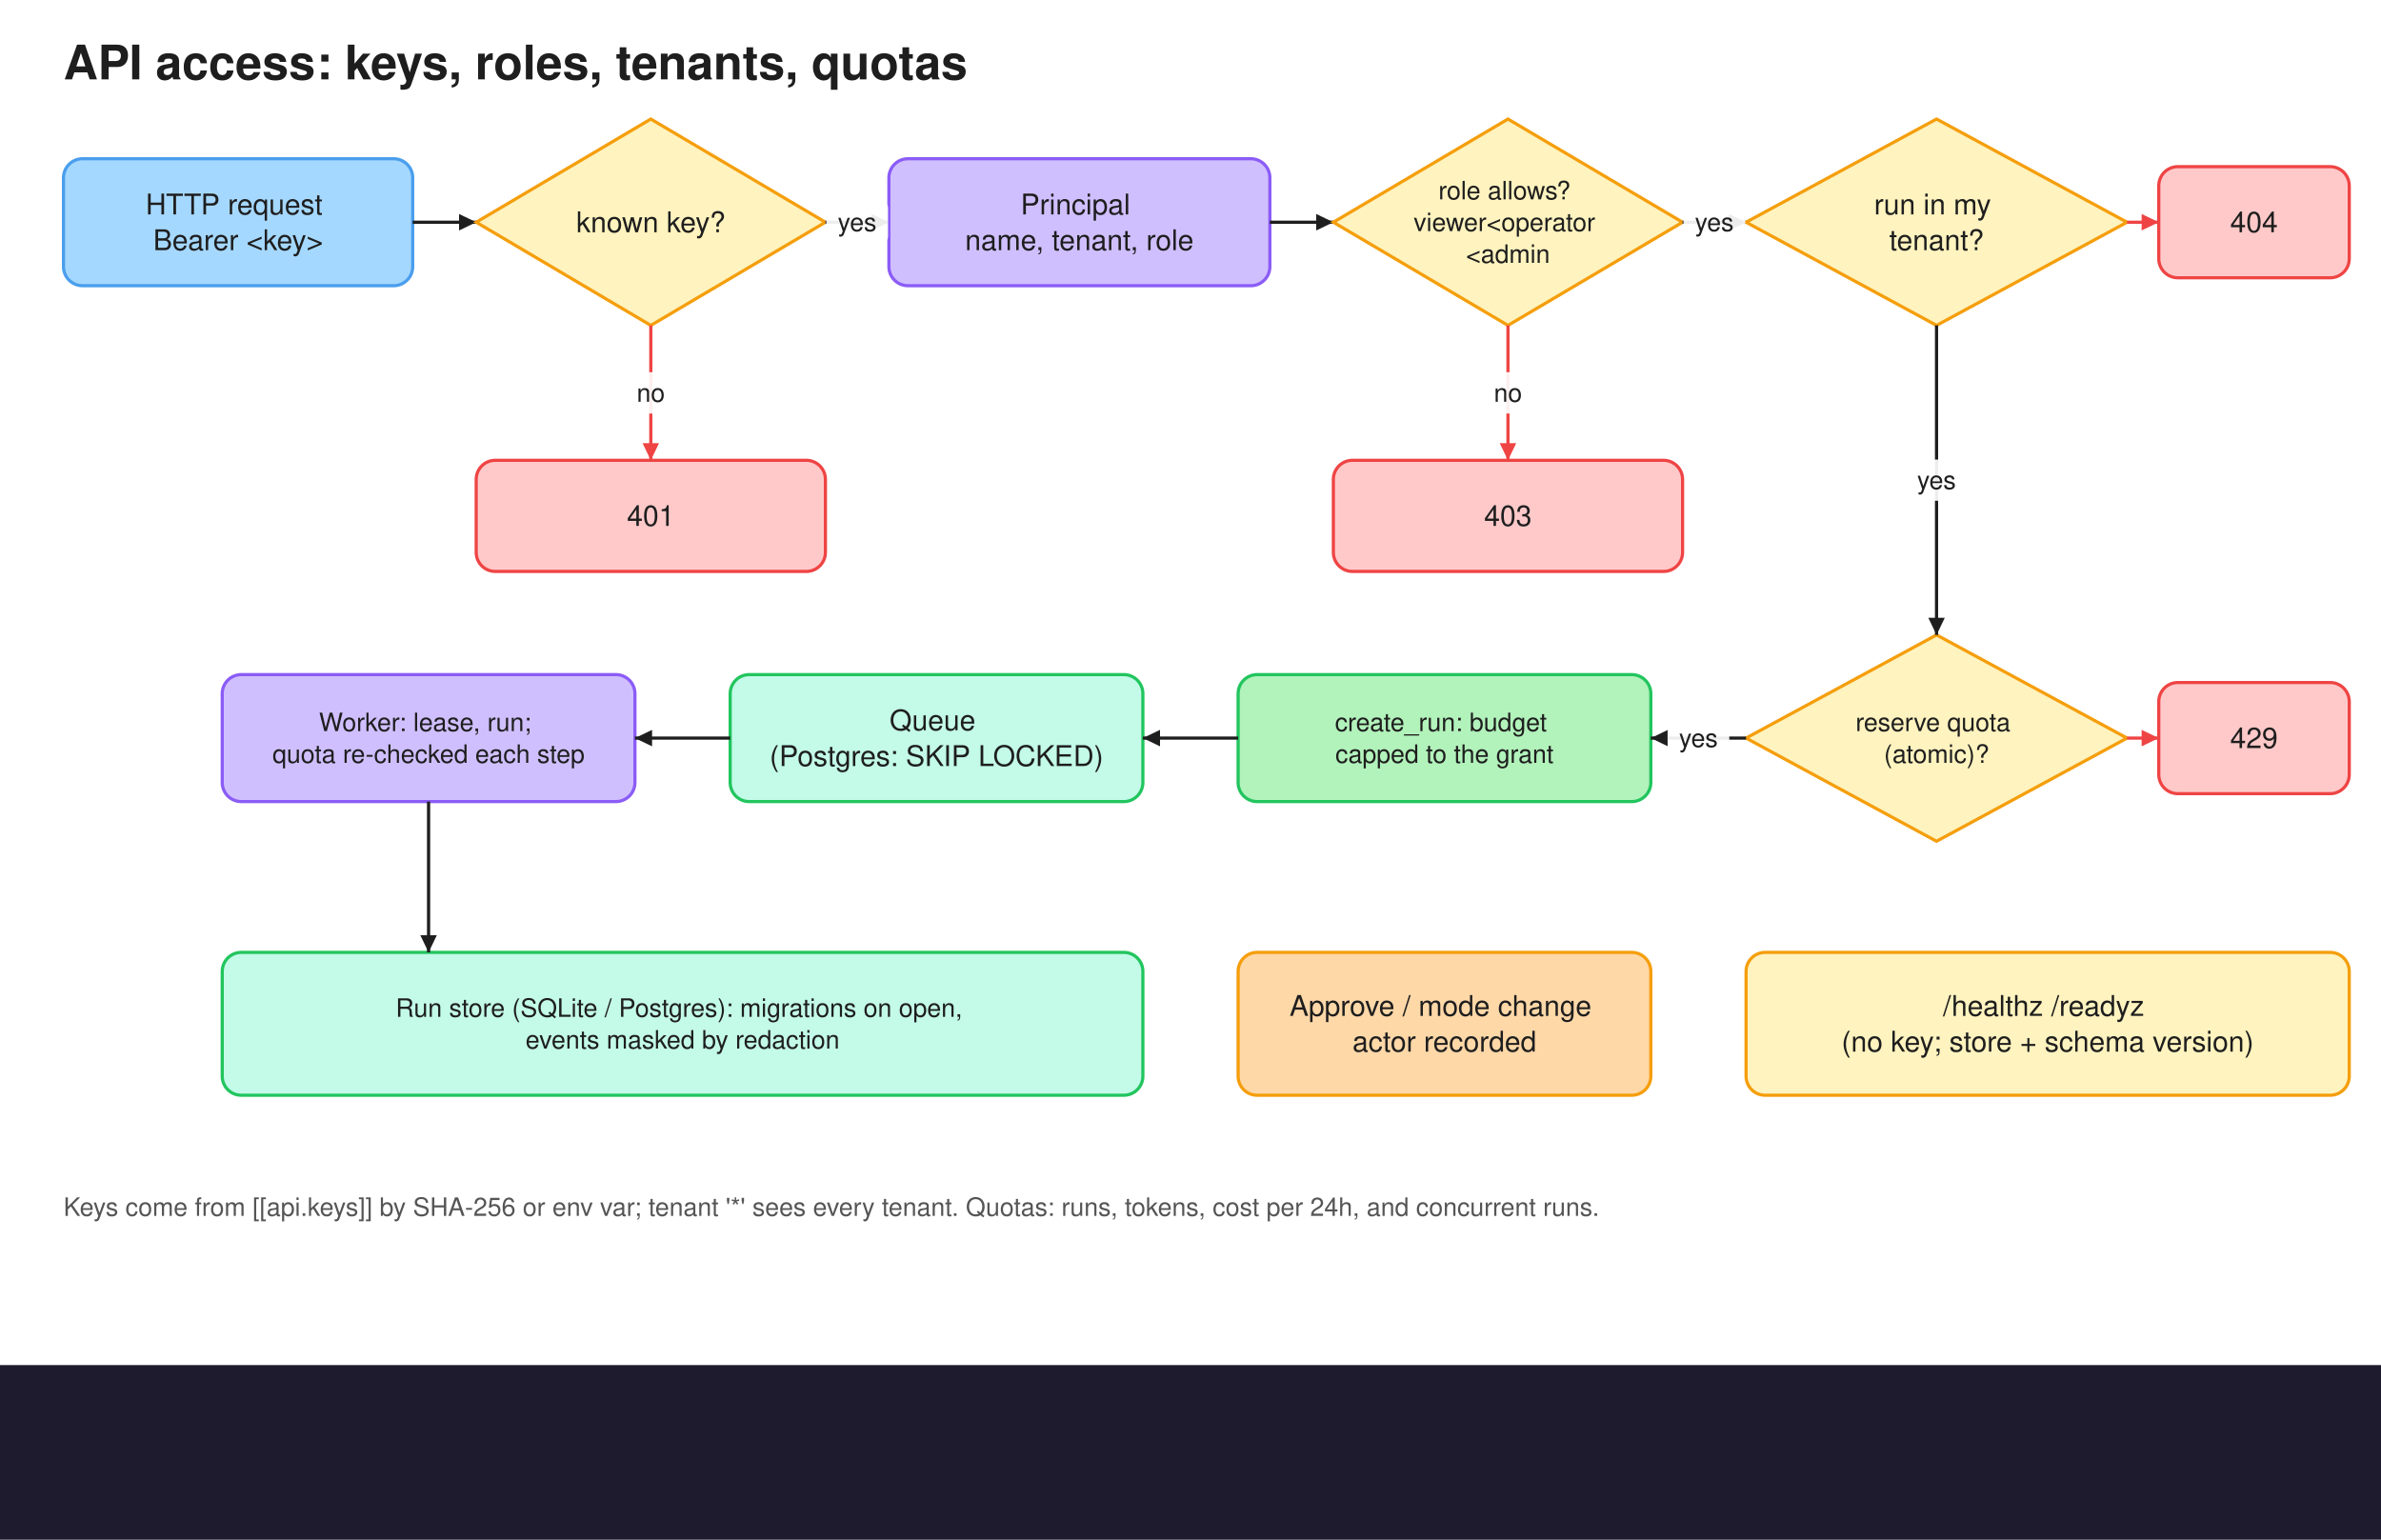
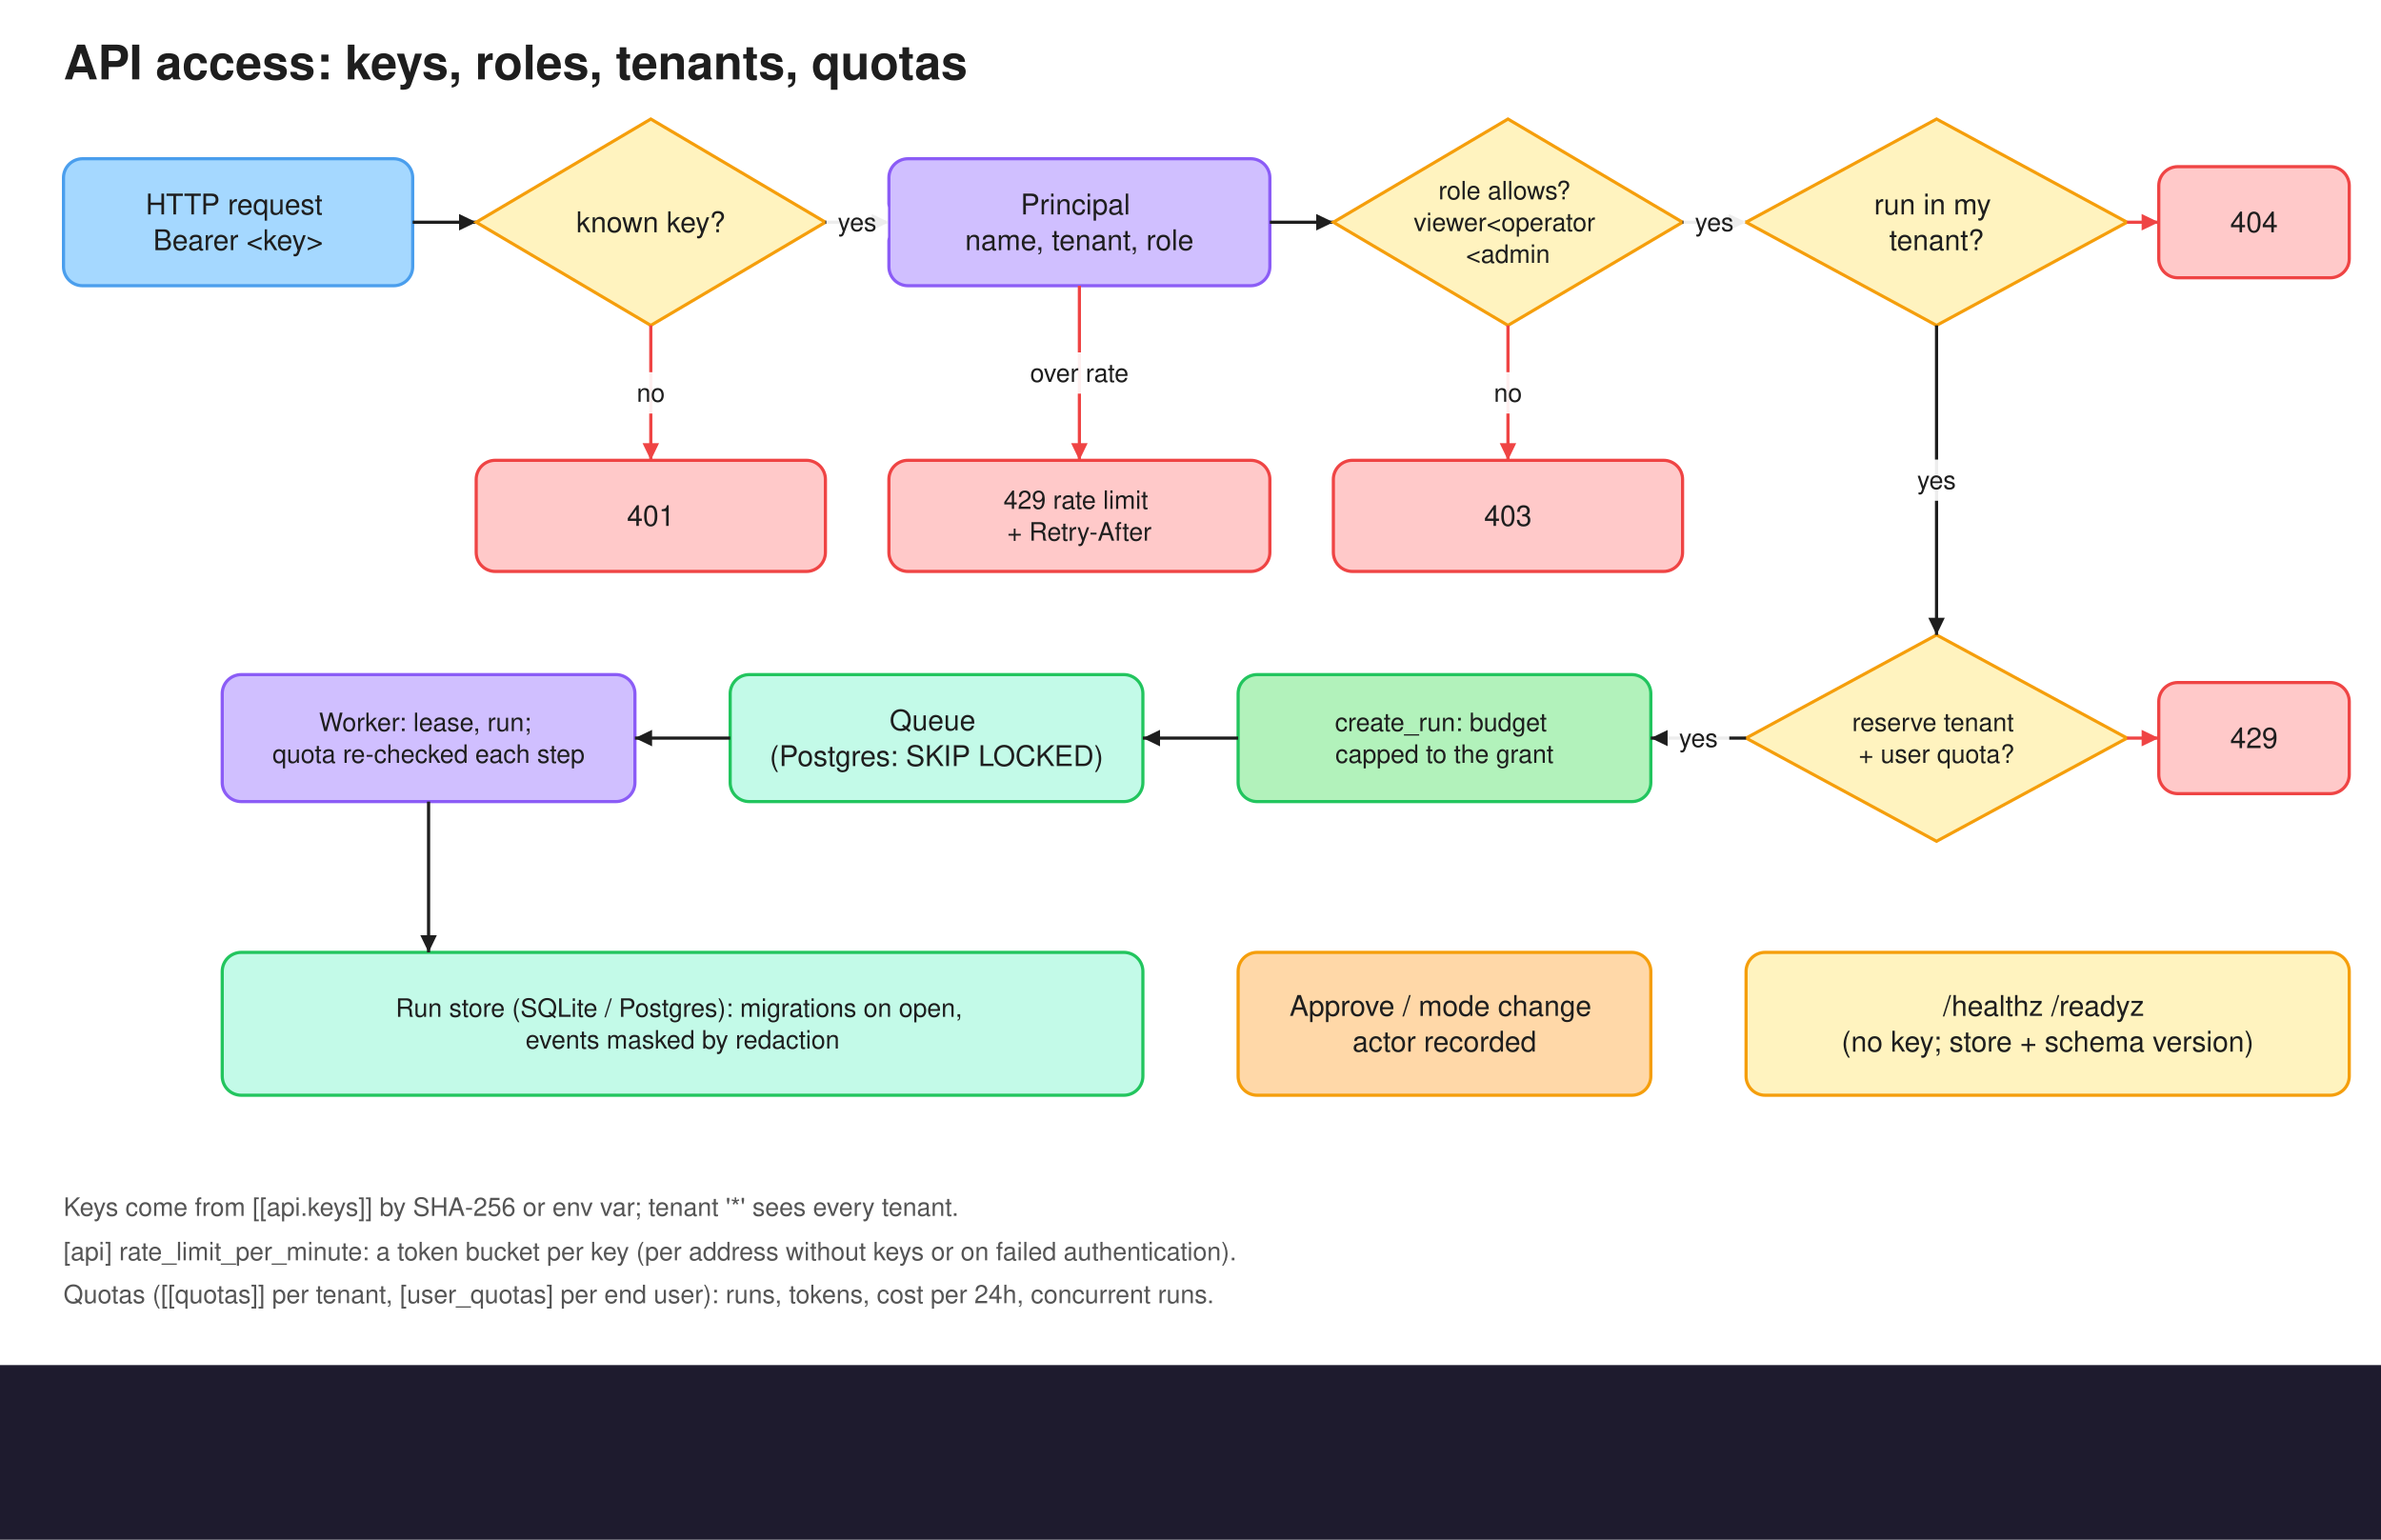
<svg xmlns="http://www.w3.org/2000/svg" viewBox="0 0 1500 970" width="1500" height="970" font-family="Helvetica, Arial, sans-serif">
  <rect width="1500" height="970" fill="#ffffff" />
  <text x="40" y="50" font-size="30" fill="#1e1e1e" font-weight="bold">
    <tspan x="40" dy="0">API access: keys, roles, tenants, quotas</tspan>
  </text>
  <g class="node" id="n-req">
    <rect x="40" y="100" width="220" height="80" rx="12" fill="#a5d8ff" stroke="#4a9eed" stroke-width="2" />
    <text font-size="18" text-anchor="middle" fill="#1e1e1e">
      <tspan x="150.0" y="135.1">HTTP request</tspan>
      <tspan x="150.0" y="157.6">Bearer &lt;key&gt;</tspan>
    </text>
  </g>
  <g class="edge" id="e-b1">
    <polyline points="260,140 300,140" fill="none" stroke="#1e1e1e" stroke-width="2" />
    <polygon points="300,140 289.2,145.2 289.2,134.8" fill="#1e1e1e" />
  </g>
  <g class="node" id="n-auth">
    <polygon points="410.0,75 520,140.0 410.0,205 300,140.0" fill="#fff3bf" stroke="#f59e0b" stroke-width="2" />
    <text font-size="18" text-anchor="middle" fill="#1e1e1e">
      <tspan x="410.0" y="146.3">known key?</tspan>
    </text>
  </g>
  <g class="node" id="n-e401">
    <rect x="300" y="290" width="220" height="70" rx="12" fill="#ffc9c9" stroke="#ef4444" stroke-width="2" />
    <text font-size="18" text-anchor="middle" fill="#1e1e1e">
      <tspan x="410.0" y="331.3">401</tspan>
    </text>
  </g>
  <g class="edge" id="e-n401">
    <polyline points="410,205 410,290" fill="none" stroke="#ef4444" stroke-width="2" />
    <polygon points="410,290 404.8,279.2 415.2,279.2" fill="#ef4444" />
  </g>
  <g class="edge" id="e-b2">
    <polyline points="520,140 560,140" fill="none" stroke="#1e1e1e" stroke-width="2" />
    <polygon points="560,140 549.2,145.2 549.2,134.8" fill="#1e1e1e" />
  </g>
  <g class="node" id="n-principal">
    <rect x="560" y="100" width="240" height="80" rx="12" fill="#d0bfff" stroke="#8b5cf6" stroke-width="2" />
    <text font-size="18" text-anchor="middle" fill="#1e1e1e">
      <tspan x="680.0" y="135.1">Principal</tspan>
      <tspan x="680.0" y="157.6">name, tenant, role</tspan>
    </text>
  </g>
  <g class="edge" id="e-b3">
    <polyline points="800,140 840,140" fill="none" stroke="#1e1e1e" stroke-width="2" />
    <polygon points="840,140 829.2,145.2 829.2,134.8" fill="#1e1e1e" />
  </g>
  <g class="node" id="n-role">
    <polygon points="950.0,75 1060,140.0 950.0,205 840,140.0" fill="#fff3bf" stroke="#f59e0b" stroke-width="2" />
    <text font-size="16" text-anchor="middle" fill="#1e1e1e">
      <tspan x="950.0" y="125.6">role allows?</tspan>
      <tspan x="950.0" y="145.6">viewer&lt;operator</tspan>
      <tspan x="950.0" y="165.6">&lt;admin</tspan>
    </text>
  </g>
  <g class="node" id="n-e403">
    <rect x="840" y="290" width="220" height="70" rx="12" fill="#ffc9c9" stroke="#ef4444" stroke-width="2" />
    <text font-size="18" text-anchor="middle" fill="#1e1e1e">
      <tspan x="950.0" y="331.3">403</tspan>
    </text>
  </g>
  <g class="edge" id="e-n403">
    <polyline points="950,205 950,290" fill="none" stroke="#ef4444" stroke-width="2" />
    <polygon points="950,290 944.8,279.2 955.2,279.2" fill="#ef4444" />
  </g>
  <g class="edge" id="e-b4">
    <polyline points="1060,140 1100,140" fill="none" stroke="#1e1e1e" stroke-width="2" />
    <polygon points="1100,140 1089.2,145.2 1089.2,134.8" fill="#1e1e1e" />
  </g>
  <g class="node" id="n-tenant">
    <polygon points="1220.0,75 1340,140.0 1220.0,205 1100,140.0" fill="#fff3bf" stroke="#f59e0b" stroke-width="2" />
    <text font-size="18" text-anchor="middle" fill="#1e1e1e">
      <tspan x="1220.0" y="135.1">run in my</tspan>
      <tspan x="1220.0" y="157.6">tenant?</tspan>
    </text>
  </g>
  <g class="node" id="n-e404">
    <rect x="1360" y="105" width="120" height="70" rx="12" fill="#ffc9c9" stroke="#ef4444" stroke-width="2" />
    <text font-size="18" text-anchor="middle" fill="#1e1e1e">
      <tspan x="1420.0" y="146.3">404</tspan>
    </text>
  </g>
  <g class="edge" id="e-n404">
    <polyline points="1340,140 1360,140" fill="none" stroke="#ef4444" stroke-width="2" />
    <polygon points="1360,140 1349.2,145.2 1349.2,134.8" fill="#ef4444" />
  </g>
+   <g class="node" id="n-e429r">
+     <rect x="560" y="290" width="240" height="70" rx="12" fill="#ffc9c9" stroke="#ef4444" stroke-width="2" />
+     <text font-size="16" text-anchor="middle" fill="#1e1e1e">
+       <tspan x="680.0" y="320.6">429 rate limit</tspan>
+       <tspan x="680.0" y="340.6">+ Retry-After</tspan>
+     </text>
+   </g>
+   <g class="edge" id="e-nrate">
+     <polyline points="680,180 680,290" fill="none" stroke="#ef4444" stroke-width="2" />
+     <polygon points="680,290 674.8,279.2 685.2,279.2" fill="#ef4444" />
+   </g>
  <g class="node" id="n-quota">
    <polygon points="1220.0,400 1340,465.0 1220.0,530 1100,465.0" fill="#fff3bf" stroke="#f59e0b" stroke-width="2" />
    <text font-size="16" text-anchor="middle" fill="#1e1e1e">
-       <tspan x="1220.0" y="460.6">reserve quota</tspan>
-       <tspan x="1220.0" y="480.6">(atomic)?</tspan>
+       <tspan x="1220.0" y="460.6">reserve tenant</tspan>
+       <tspan x="1220.0" y="480.6">+ user quota?</tspan>
    </text>
  </g>
  <g class="edge" id="e-b5">
    <polyline points="1220,205 1220,400" fill="none" stroke="#1e1e1e" stroke-width="2" />
    <polygon points="1220,400 1214.8,389.2 1225.2,389.2" fill="#1e1e1e" />
  </g>
  <g class="node" id="n-e429">
    <rect x="1360" y="430" width="120" height="70" rx="12" fill="#ffc9c9" stroke="#ef4444" stroke-width="2" />
    <text font-size="18" text-anchor="middle" fill="#1e1e1e">
      <tspan x="1420.0" y="471.3">429</tspan>
    </text>
  </g>
  <g class="edge" id="e-n429">
    <polyline points="1340,465 1360,465" fill="none" stroke="#ef4444" stroke-width="2" />
    <polygon points="1360,465 1349.2,470.2 1349.2,459.8" fill="#ef4444" />
  </g>
  <g class="node" id="n-create">
    <rect x="780" y="425" width="260" height="80" rx="12" fill="#b2f2bb" stroke="#22c55e" stroke-width="2" />
    <text font-size="16" text-anchor="middle" fill="#1e1e1e">
      <tspan x="910.0" y="460.6">create_run: budget</tspan>
      <tspan x="910.0" y="480.6">capped to the grant</tspan>
    </text>
  </g>
  <g class="edge" id="e-b6">
    <polyline points="1100,465 1040,465" fill="none" stroke="#1e1e1e" stroke-width="2" />
    <polygon points="1040,465 1050.8,459.8 1050.8,470.2" fill="#1e1e1e" />
  </g>
  <g class="node" id="n-queue">
    <rect x="460" y="425" width="260" height="80" rx="12" fill="#c3fae8" stroke="#22c55e" stroke-width="2" />
    <text font-size="18" text-anchor="middle" fill="#1e1e1e">
      <tspan x="590.0" y="460.1">Queue</tspan>
      <tspan x="590.0" y="482.6">(Postgres: SKIP LOCKED)</tspan>
    </text>
  </g>
  <g class="edge" id="e-b7">
    <polyline points="780,465 720,465" fill="none" stroke="#1e1e1e" stroke-width="2" />
    <polygon points="720,465 730.8,459.8 730.8,470.2" fill="#1e1e1e" />
  </g>
  <g class="node" id="n-worker">
    <rect x="140" y="425" width="260" height="80" rx="12" fill="#d0bfff" stroke="#8b5cf6" stroke-width="2" />
    <text font-size="16" text-anchor="middle" fill="#1e1e1e">
      <tspan x="270.0" y="460.6">Worker: lease, run;</tspan>
      <tspan x="270.0" y="480.6">quota re-checked each step</tspan>
    </text>
  </g>
  <g class="edge" id="e-b8">
    <polyline points="460,465 400,465" fill="none" stroke="#1e1e1e" stroke-width="2" />
    <polygon points="400,465 410.8,459.8 410.8,470.2" fill="#1e1e1e" />
  </g>
  <g class="node" id="n-store">
    <rect x="140" y="600" width="580" height="90" rx="12" fill="#c3fae8" stroke="#22c55e" stroke-width="2" />
    <text font-size="16" text-anchor="middle" fill="#1e1e1e">
      <tspan x="430.0" y="640.6">Run store (SQLite / Postgres): migrations on open,</tspan>
      <tspan x="430.0" y="660.6">events masked by redaction</tspan>
    </text>
  </g>
  <g class="edge" id="e-b9">
    <polyline points="270,505 270,600" fill="none" stroke="#1e1e1e" stroke-width="2" />
    <polygon points="270,600 264.8,589.2 275.2,589.2" fill="#1e1e1e" />
  </g>
  <g class="node" id="n-actor">
    <rect x="780" y="600" width="260" height="90" rx="12" fill="#ffd8a8" stroke="#f59e0b" stroke-width="2" />
    <text font-size="18" text-anchor="middle" fill="#1e1e1e">
      <tspan x="910.0" y="640.0">Approve / mode change</tspan>
      <tspan x="910.0" y="662.5">actor recorded</tspan>
    </text>
  </g>
  <g class="node" id="n-ready">
    <rect x="1100" y="600" width="380" height="90" rx="12" fill="#fff3bf" stroke="#f59e0b" stroke-width="2" />
    <text font-size="18" text-anchor="middle" fill="#1e1e1e">
      <tspan x="1290.0" y="640.0">/healthz  /readyz</tspan>
      <tspan x="1290.0" y="662.5">(no key; store + schema version)</tspan>
    </text>
  </g>
  <text x="40" y="766" font-size="16" fill="#555555" font-weight="normal">
-     <tspan x="40" dy="0">Keys come from [[api.keys]] by SHA-256 or env var; tenant '*' sees every tenant. Quotas: runs, tokens, cost per 24h, and concurrent runs.</tspan>
+     <tspan x="40" dy="0">Keys come from [[api.keys]] by SHA-256 or env var; tenant '*' sees every tenant.</tspan>
+   </text>
+   <text x="40" y="821" font-size="16" fill="#555555" font-weight="normal">
+     <tspan x="40" dy="0">Quotas ([[quotas]] per tenant, [user_quotas] per end user): runs, tokens, cost per 24h, concurrent runs.</tspan>
+   </text>
+   <text x="40" y="794" font-size="16" fill="#555555" font-weight="normal">
+     <tspan x="40" dy="0">[api] rate_limit_per_minute: a token bucket per key (per address without keys or on failed authentication).</tspan>
  </text>
  <rect x="395.04" y="234.5" width="29.92" height="26" rx="4" fill="#ffffff" fill-opacity="0.92" />
  <text font-size="16" text-anchor="middle" fill="#1e1e1e">
    <tspan x="410.0" y="253.1">no</tspan>
  </text>
  <rect x="520.56" y="127.0" width="38.88" height="26" rx="4" fill="#ffffff" fill-opacity="0.92" />
  <text font-size="16" text-anchor="middle" fill="#1e1e1e">
    <tspan x="540.0" y="145.6">yes</tspan>
  </text>
  <rect x="935.04" y="234.5" width="29.92" height="26" rx="4" fill="#ffffff" fill-opacity="0.92" />
  <text font-size="16" text-anchor="middle" fill="#1e1e1e">
    <tspan x="950.0" y="253.1">no</tspan>
  </text>
  <rect x="1060.56" y="127.0" width="38.88" height="26" rx="4" fill="#ffffff" fill-opacity="0.92" />
  <text font-size="16" text-anchor="middle" fill="#1e1e1e">
    <tspan x="1080.0" y="145.6">yes</tspan>
+   </text>
+   <rect x="633.68" y="222.0" width="92.64" height="26" rx="4" fill="#ffffff" fill-opacity="0.92" />
+   <text font-size="16" text-anchor="middle" fill="#1e1e1e">
+     <tspan x="680.0" y="240.6">over rate</tspan>
  </text>
  <rect x="1200.56" y="289.5" width="38.88" height="26" rx="4" fill="#ffffff" fill-opacity="0.92" />
  <text font-size="16" text-anchor="middle" fill="#1e1e1e">
    <tspan x="1220.0" y="308.1">yes</tspan>
  </text>
  <rect x="1050.56" y="452.0" width="38.88" height="26" rx="4" fill="#ffffff" fill-opacity="0.92" />
  <text font-size="16" text-anchor="middle" fill="#1e1e1e">
    <tspan x="1070.0" y="470.6">yes</tspan>
  </text>
  <g opacity="0">
    <rect x="34" y="94" width="232" height="92" rx="12" fill="none" stroke="#1e3a8a" stroke-width="6" />
    <animate attributeName="opacity" dur="37.01s" repeatCount="indefinite" calcMode="discrete" values="1;0" keyTimes="0;0.07" />
  </g>
  <g opacity="0">
    <polygon points="410.0,69 526,140.0 410.0,211 294,140.0" fill="none" stroke="#1e3a8a" stroke-width="6" />
    <animate attributeName="opacity" dur="37.01s" repeatCount="indefinite" calcMode="discrete" values="0;1;0" keyTimes="0;0.084;0.154" />
  </g>
  <g opacity="0">
    <rect x="554" y="94" width="252" height="92" rx="12" fill="none" stroke="#1e3a8a" stroke-width="6" />
    <animate attributeName="opacity" dur="37.01s" repeatCount="indefinite" calcMode="discrete" values="0;1;0" keyTimes="0;0.168;0.238" />
  </g>
  <g opacity="0">
    <polygon points="950.0,69 1066,140.0 950.0,211 834,140.0" fill="none" stroke="#1e3a8a" stroke-width="6" />
    <animate attributeName="opacity" dur="37.01s" repeatCount="indefinite" calcMode="discrete" values="0;1;0" keyTimes="0;0.251;0.322" />
  </g>
  <g opacity="0">
    <polygon points="1220.0,69 1346,140.0 1220.0,211 1094,140.0" fill="none" stroke="#1e3a8a" stroke-width="6" />
    <animate attributeName="opacity" dur="37.01s" repeatCount="indefinite" calcMode="discrete" values="0;1;0" keyTimes="0;0.335;0.405" />
  </g>
  <g opacity="0">
    <polygon points="1220.0,394 1346,465.0 1220.0,536 1094,465.0" fill="none" stroke="#1e3a8a" stroke-width="6" />
    <animate attributeName="opacity" dur="37.01s" repeatCount="indefinite" calcMode="discrete" values="0;1;0" keyTimes="0;0.427;0.497" />
  </g>
  <g opacity="0">
    <rect x="774" y="419" width="272" height="92" rx="12" fill="none" stroke="#1e3a8a" stroke-width="6" />
    <animate attributeName="opacity" dur="37.01s" repeatCount="indefinite" calcMode="discrete" values="0;1;0" keyTimes="0;0.511;0.581" />
  </g>
  <g opacity="0">
    <rect x="454" y="419" width="272" height="92" rx="12" fill="none" stroke="#1e3a8a" stroke-width="6" />
    <animate attributeName="opacity" dur="37.01s" repeatCount="indefinite" calcMode="discrete" values="0;1;0" keyTimes="0;0.595;0.665" />
  </g>
  <g opacity="0">
    <rect x="134" y="419" width="272" height="92" rx="12" fill="none" stroke="#1e3a8a" stroke-width="6" />
    <animate attributeName="opacity" dur="37.01s" repeatCount="indefinite" calcMode="discrete" values="0;1;0" keyTimes="0;0.678;0.749" />
  </g>
  <g opacity="0">
    <rect x="134" y="594" width="592" height="102" rx="12" fill="none" stroke="#1e3a8a" stroke-width="6" />
    <animate attributeName="opacity" dur="37.01s" repeatCount="indefinite" calcMode="discrete" values="0;1;0" keyTimes="0;0.762;0.833" />
  </g>
  <g opacity="0">
    <rect x="774" y="594" width="272" height="102" rx="12" fill="none" stroke="#1e3a8a" stroke-width="6" />
    <animate attributeName="opacity" dur="37.01s" repeatCount="indefinite" calcMode="discrete" values="0;1;0" keyTimes="0;0.833;0.903" />
  </g>
  <g opacity="0">
    <rect x="1094" y="594" width="392" height="102" rx="12" fill="none" stroke="#1e3a8a" stroke-width="6" />
    <animate attributeName="opacity" dur="37.01s" repeatCount="indefinite" calcMode="discrete" values="0;1;0" keyTimes="0;0.903;0.973" />
  </g>
  <g opacity="0">
    <animate attributeName="opacity" dur="37.01s" repeatCount="indefinite" calcMode="discrete" values="0;1;0" keyTimes="0;0.07;0.084" />
    <g>
      <circle r="11" fill="#1e3a8a" fill-opacity="0.2" />
      <circle r="6" fill="#1e3a8a" stroke="#ffffff" stroke-width="2" />
      <animateMotion dur="37.01s" repeatCount="indefinite" calcMode="linear" path="M260.0,140.0 L300.0,140.0" keyTimes="0;0.07;0.084;1" keyPoints="0;0;1;1" />
    </g>
  </g>
  <g opacity="0">
    <animate attributeName="opacity" dur="37.01s" repeatCount="indefinite" calcMode="discrete" values="0;1;0" keyTimes="0;0.154;0.168" />
    <g>
      <circle r="11" fill="#1e3a8a" fill-opacity="0.2" />
      <circle r="6" fill="#1e3a8a" stroke="#ffffff" stroke-width="2" />
      <animateMotion dur="37.01s" repeatCount="indefinite" calcMode="linear" path="M520.0,140.0 L560.0,140.0" keyTimes="0;0.154;0.168;1" keyPoints="0;0;1;1" />
    </g>
  </g>
  <g opacity="0">
    <animate attributeName="opacity" dur="37.01s" repeatCount="indefinite" calcMode="discrete" values="0;1;0" keyTimes="0;0.238;0.251" />
    <g>
      <circle r="11" fill="#1e3a8a" fill-opacity="0.2" />
      <circle r="6" fill="#1e3a8a" stroke="#ffffff" stroke-width="2" />
      <animateMotion dur="37.01s" repeatCount="indefinite" calcMode="linear" path="M800.0,140.0 L840.0,140.0" keyTimes="0;0.238;0.251;1" keyPoints="0;0;1;1" />
    </g>
  </g>
  <g opacity="0">
    <animate attributeName="opacity" dur="37.01s" repeatCount="indefinite" calcMode="discrete" values="0;1;0" keyTimes="0;0.322;0.335" />
    <g>
      <circle r="11" fill="#1e3a8a" fill-opacity="0.2" />
      <circle r="6" fill="#1e3a8a" stroke="#ffffff" stroke-width="2" />
      <animateMotion dur="37.01s" repeatCount="indefinite" calcMode="linear" path="M1060.0,140.0 L1100.0,140.0" keyTimes="0;0.322;0.335;1" keyPoints="0;0;1;1" />
    </g>
  </g>
  <g opacity="0">
    <animate attributeName="opacity" dur="37.01s" repeatCount="indefinite" calcMode="discrete" values="0;1;0" keyTimes="0;0.405;0.427" />
    <g>
      <circle r="11" fill="#1e3a8a" fill-opacity="0.2" />
      <circle r="6" fill="#1e3a8a" stroke="#ffffff" stroke-width="2" />
      <animateMotion dur="37.01s" repeatCount="indefinite" calcMode="linear" path="M1220.0,205.0 L1220.0,400.0" keyTimes="0;0.405;0.427;1" keyPoints="0;0;1;1" />
    </g>
  </g>
  <g opacity="0">
    <animate attributeName="opacity" dur="37.01s" repeatCount="indefinite" calcMode="discrete" values="0;1;0" keyTimes="0;0.497;0.511" />
    <g>
      <circle r="11" fill="#1e3a8a" fill-opacity="0.2" />
      <circle r="6" fill="#1e3a8a" stroke="#ffffff" stroke-width="2" />
      <animateMotion dur="37.01s" repeatCount="indefinite" calcMode="linear" path="M1100.0,465.0 L1040.0,465.0" keyTimes="0;0.497;0.511;1" keyPoints="0;0;1;1" />
    </g>
  </g>
  <g opacity="0">
    <animate attributeName="opacity" dur="37.01s" repeatCount="indefinite" calcMode="discrete" values="0;1;0" keyTimes="0;0.581;0.595" />
    <g>
      <circle r="11" fill="#1e3a8a" fill-opacity="0.2" />
      <circle r="6" fill="#1e3a8a" stroke="#ffffff" stroke-width="2" />
      <animateMotion dur="37.01s" repeatCount="indefinite" calcMode="linear" path="M780.0,465.0 L720.0,465.0" keyTimes="0;0.581;0.595;1" keyPoints="0;0;1;1" />
    </g>
  </g>
  <g opacity="0">
    <animate attributeName="opacity" dur="37.01s" repeatCount="indefinite" calcMode="discrete" values="0;1;0" keyTimes="0;0.665;0.678" />
    <g>
      <circle r="11" fill="#1e3a8a" fill-opacity="0.2" />
      <circle r="6" fill="#1e3a8a" stroke="#ffffff" stroke-width="2" />
      <animateMotion dur="37.01s" repeatCount="indefinite" calcMode="linear" path="M460.0,465.0 L400.0,465.0" keyTimes="0;0.665;0.678;1" keyPoints="0;0;1;1" />
    </g>
  </g>
  <g opacity="0">
    <animate attributeName="opacity" dur="37.01s" repeatCount="indefinite" calcMode="discrete" values="0;1;0" keyTimes="0;0.749;0.762" />
    <g>
      <circle r="11" fill="#1e3a8a" fill-opacity="0.2" />
      <circle r="6" fill="#1e3a8a" stroke="#ffffff" stroke-width="2" />
      <animateMotion dur="37.01s" repeatCount="indefinite" calcMode="linear" path="M270.0,505.0 L270.0,600.0" keyTimes="0;0.749;0.762;1" keyPoints="0;0;1;1" />
    </g>
  </g>
  <rect x="0" y="860" width="1500" height="110" fill="#1e1b2e" />
  <g opacity="0">
    <animate attributeName="opacity" dur="37.01s" repeatCount="indefinite" calcMode="discrete" values="1;0" keyTimes="0;0.084" />
    <text x="40" y="902" font-size="24" font-weight="bold" fill="#ffffff">Step 1 of 12 · A request arrives</text>
    <text x="40" y="940" font-size="19" fill="#d6d3e4">Every route except /healthz and /readyz needs a bearer key.</text>
  </g>
  <g opacity="0">
    <animate attributeName="opacity" dur="37.01s" repeatCount="indefinite" calcMode="discrete" values="0;1;0" keyTimes="0;0.084;0.168" />
    <text x="40" y="902" font-size="24" font-weight="bold" fill="#ffffff">Step 2 of 12 · Authenticate</text>
    <text x="40" y="940" font-size="19" fill="#d6d3e4">The key's SHA-256 is compared in constant time; unknown -&gt; 401.</text>
  </g>
  <g opacity="0">
    <animate attributeName="opacity" dur="37.01s" repeatCount="indefinite" calcMode="discrete" values="0;1;0" keyTimes="0;0.168;0.251" />
-     <text x="40" y="902" font-size="24" font-weight="bold" fill="#ffffff">Step 3 of 12 · Principal</text>
-     <text x="40" y="940" font-size="19" fill="#d6d3e4">The key names a principal with a tenant and a role.</text>
+     <text x="40" y="902" font-size="24" font-weight="bold" fill="#ffffff">Step 3 of 12 · Principal and rate limit</text>
+     <text x="40" y="940" font-size="19" fill="#d6d3e4">The key names a principal (tenant, role). Over [api] rate_limit_per_minute -&gt; 429 + Retry-After.</text>
  </g>
  <g opacity="0">
    <animate attributeName="opacity" dur="37.01s" repeatCount="indefinite" calcMode="discrete" values="0;1;0" keyTimes="0;0.251;0.335" />
    <text x="40" y="902" font-size="24" font-weight="bold" fill="#ffffff">Step 4 of 12 · Authorize</text>
    <text x="40" y="940" font-size="19" fill="#d6d3e4">viewer reads; operator acts on runs; admin changes modes and rewinds.</text>
  </g>
  <g opacity="0">
    <animate attributeName="opacity" dur="37.01s" repeatCount="indefinite" calcMode="discrete" values="0;1;0" keyTimes="0;0.335;0.427" />
    <text x="40" y="902" font-size="24" font-weight="bold" fill="#ffffff">Step 5 of 12 · Tenant isolation</text>
    <text x="40" y="940" font-size="19" fill="#d6d3e4">Runs of other tenants answer 404, so their existence is not leaked.</text>
  </g>
  <g opacity="0">
    <animate attributeName="opacity" dur="37.01s" repeatCount="indefinite" calcMode="discrete" values="0;1;0" keyTimes="0;0.427;0.511" />
    <text x="40" y="902" font-size="24" font-weight="bold" fill="#ffffff">Step 6 of 12 · Reserve quota</text>
-     <text x="40" y="940" font-size="19" fill="#d6d3e4">One transaction reads usage + other reservations and reserves budget; nothing left -&gt; 429.</text>
+     <text x="40" y="940" font-size="19" fill="#d6d3e4">One transaction checks the tenant's and the end user's usage + reservations; nothing left -&gt; 429.</text>
  </g>
  <g opacity="0">
    <animate attributeName="opacity" dur="37.01s" repeatCount="indefinite" calcMode="discrete" values="0;1;0" keyTimes="0;0.511;0.595" />
    <text x="40" y="902" font-size="24" font-weight="bold" fill="#ffffff">Step 7 of 12 · Create the run</text>
    <text x="40" y="940" font-size="19" fill="#d6d3e4">Budget capped to the reservation; stamped with the tenant and the key's name.</text>
  </g>
  <g opacity="0">
    <animate attributeName="opacity" dur="37.01s" repeatCount="indefinite" calcMode="discrete" values="0;1;0" keyTimes="0;0.595;0.678" />
    <text x="40" y="902" font-size="24" font-weight="bold" fill="#ffffff">Step 8 of 12 · Enqueue</text>
    <text x="40" y="940" font-size="19" fill="#d6d3e4">Workers on any host claim runs with leases.</text>
  </g>
  <g opacity="0">
    <animate attributeName="opacity" dur="37.01s" repeatCount="indefinite" calcMode="discrete" values="0;1;0" keyTimes="0;0.678;0.762" />
    <text x="40" y="902" font-size="24" font-weight="bold" fill="#ffffff">Step 9 of 12 · Execute</text>
-     <text x="40" y="940" font-size="19" fill="#d6d3e4">A worker leases the run; the tenant's quota is re-checked before every model call.</text>
+     <text x="40" y="940" font-size="19" fill="#d6d3e4">A worker leases the run; tenant and user quotas are re-checked before every model call.</text>
  </g>
  <g opacity="0">
    <animate attributeName="opacity" dur="37.01s" repeatCount="indefinite" calcMode="discrete" values="0;1;0" keyTimes="0;0.762;0.833" />
    <text x="40" y="902" font-size="24" font-weight="bold" fill="#ffffff">Step 10 of 12 · Durable and masked</text>
    <text x="40" y="940" font-size="19" fill="#d6d3e4">Secrets masked in events; the reservation is released when the run finishes.</text>
  </g>
  <g opacity="0">
    <animate attributeName="opacity" dur="37.01s" repeatCount="indefinite" calcMode="discrete" values="0;1;0" keyTimes="0;0.833;0.903" />
    <text x="40" y="902" font-size="24" font-weight="bold" fill="#ffffff">Step 11 of 12 · Accountable decisions</text>
    <text x="40" y="940" font-size="19" fill="#d6d3e4">Approvals and mode changes record which key acted.</text>
  </g>
  <g opacity="0">
    <animate attributeName="opacity" dur="37.01s" repeatCount="indefinite" calcMode="discrete" values="0;1;0" keyTimes="0;0.903;1" />
    <text x="40" y="902" font-size="24" font-weight="bold" fill="#ffffff">Step 12 of 12 · Health</text>
    <text x="40" y="940" font-size="19" fill="#d6d3e4">/readyz checks the store and reports the schema version.</text>
  </g>
</svg>
